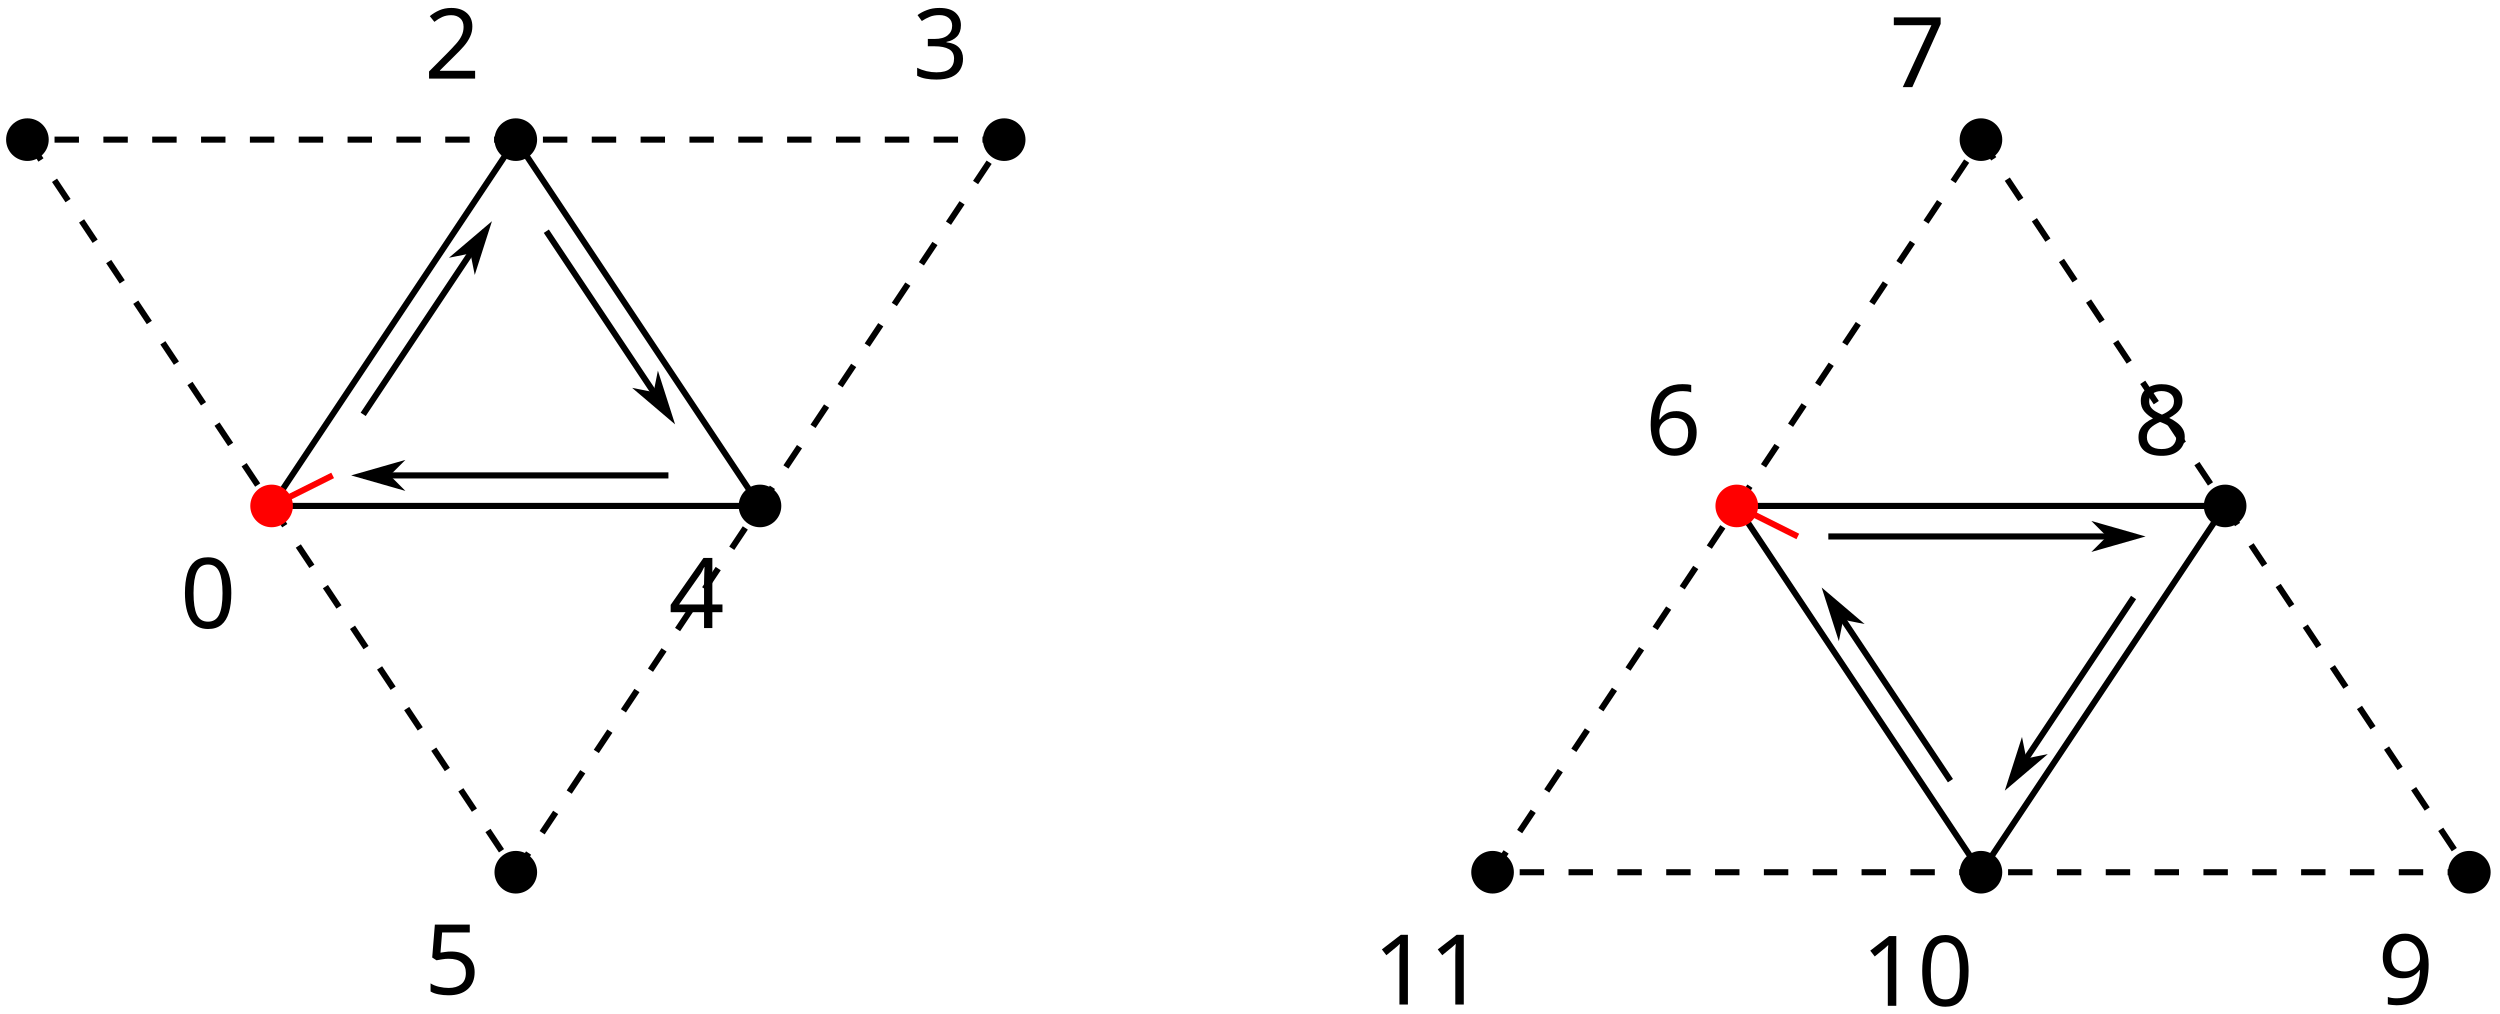
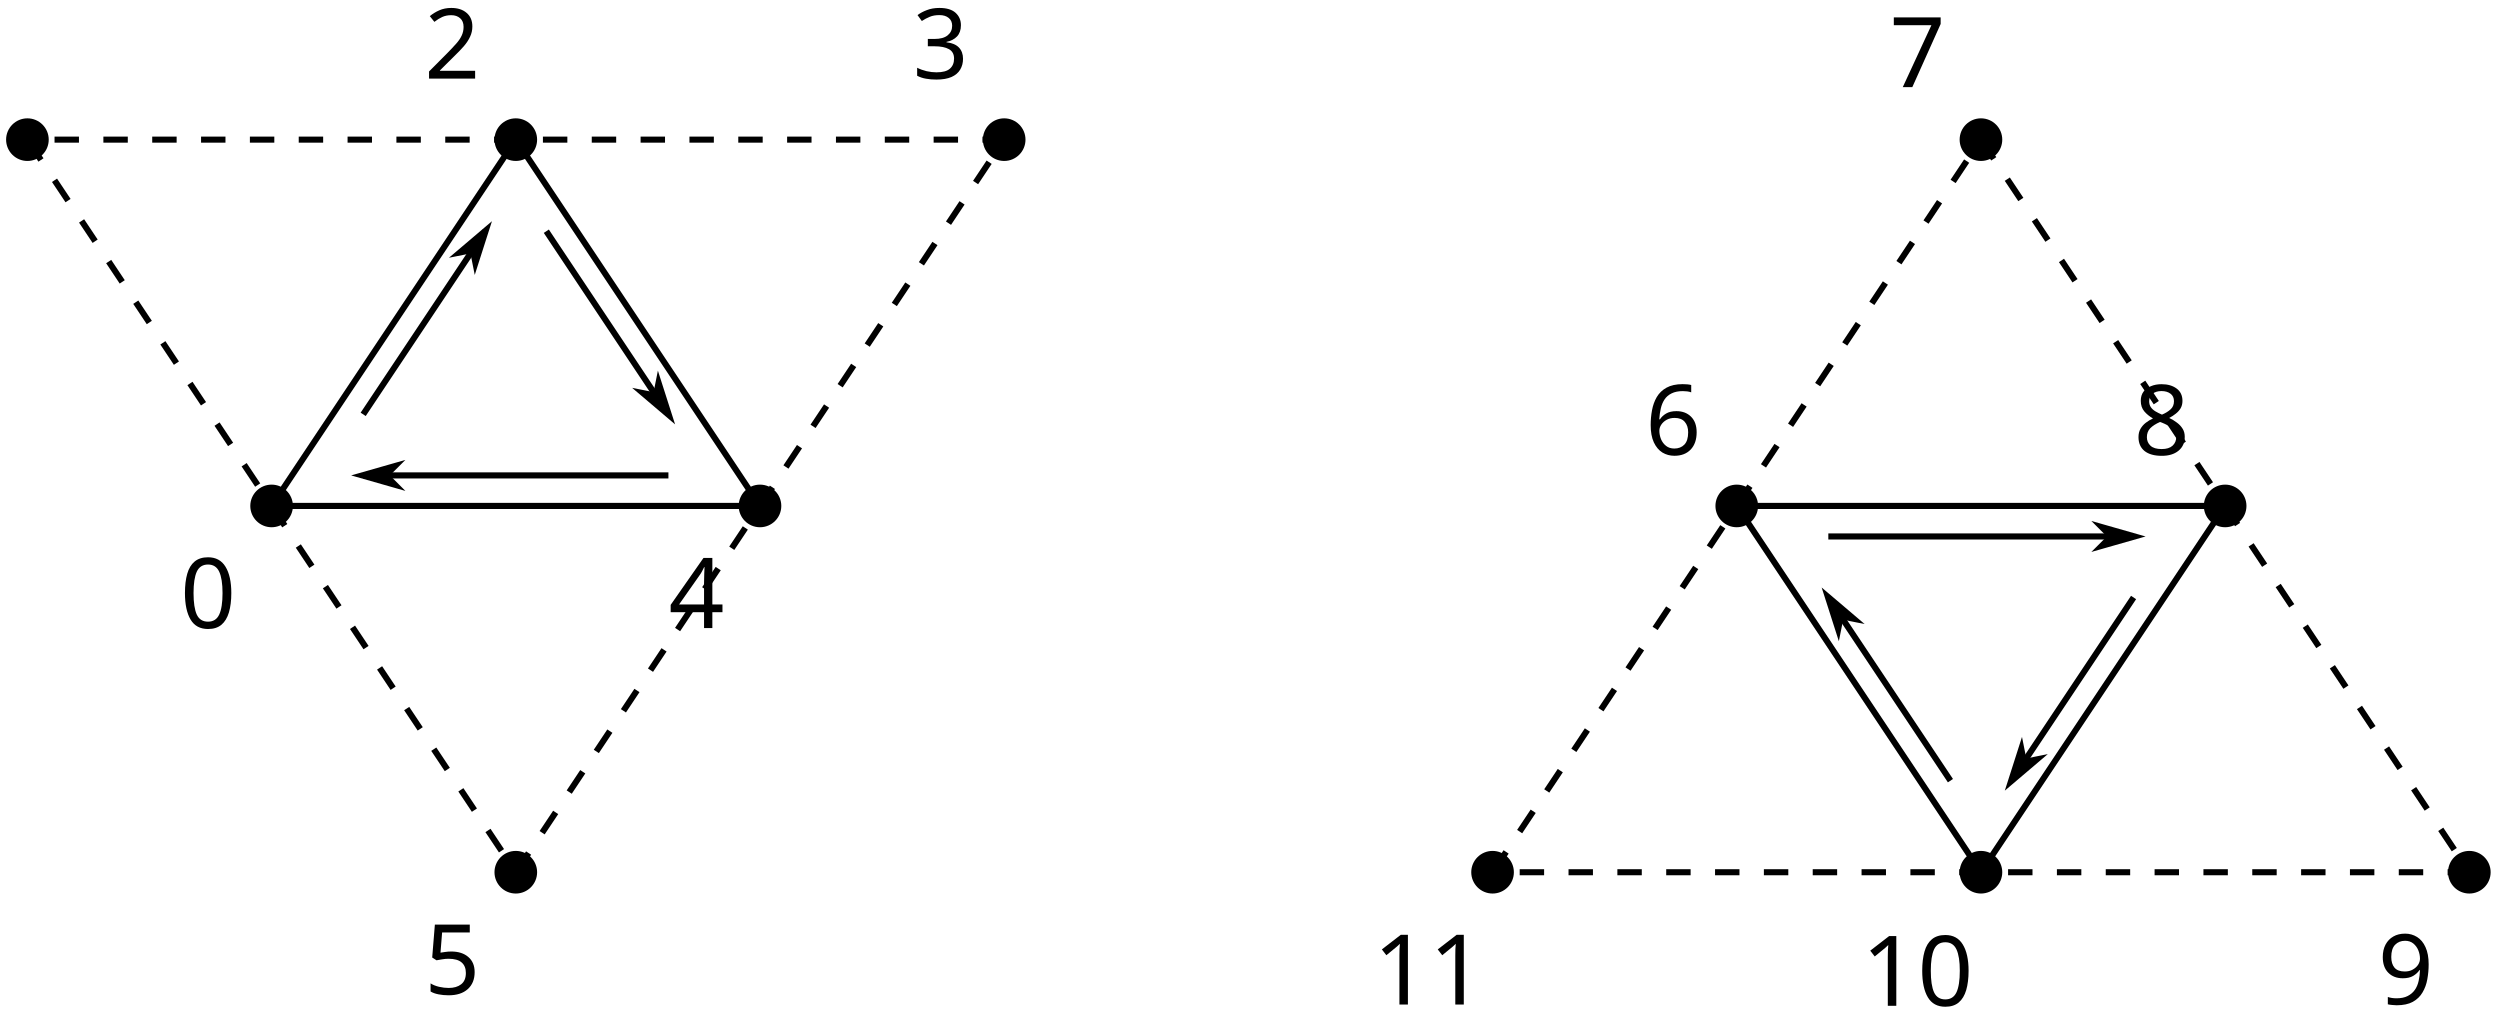
<svg xmlns="http://www.w3.org/2000/svg" width="409.514" height="165.992" viewBox="0 0 409.514 165.992" version="1.1" id="svg8653">
  <defs id="defs8647">
    <marker style="overflow:visible" id="marker3039" refX="0" refY="0" orient="auto">
      <path transform="matrix(-0.4,0,0,-0.4,-4,0)" style="fill:#000000;fill-opacity:1;fill-rule:evenodd;stroke:#000000;stroke-width:1pt;stroke-opacity:1" d="M 0,0 5,-5 -12.5,0 5,5 Z" id="path3037" />
    </marker>
    <marker style="overflow:visible" id="marker2891" refX="0" refY="0" orient="auto">
      <path transform="matrix(-0.4,0,0,-0.4,-4,0)" style="fill:#000000;fill-opacity:1;fill-rule:evenodd;stroke:#000000;stroke-width:1pt;stroke-opacity:1" d="M 0,0 5,-5 -12.5,0 5,5 Z" id="path2889" />
    </marker>
    <marker orient="auto" refY="0" refX="0" id="Arrow1Mend" style="overflow:visible">
      <path id="path890" d="M 0,0 5,-5 -12.5,0 5,5 Z" style="fill:#000000;fill-opacity:1;fill-rule:evenodd;stroke:#000000;stroke-width:1pt;stroke-opacity:1" transform="matrix(-0.4,0,0,-0.4,-4,0)" />
    </marker>
    <marker orient="auto" refY="0" refX="0" id="marker6464-8" style="overflow:visible">
      <path id="path6462-2" d="M 0,0 5,-5 -12.5,0 5,5 Z" style="fill:#000000;fill-opacity:1;fill-rule:evenodd;stroke:#000000;stroke-width:1pt;stroke-opacity:1" transform="matrix(0.4,0,0,0.4,4,0)" />
    </marker>
    <marker style="overflow:visible" id="marker2471-7" refX="0" refY="0" orient="auto">
      <path transform="matrix(0.4,0,0,0.4,4,0)" style="fill:#000000;fill-opacity:1;fill-rule:evenodd;stroke:#000000;stroke-width:1pt;stroke-opacity:1" d="M 0,0 5,-5 -12.5,0 5,5 Z" id="path2469-6" />
    </marker>
    <marker orient="auto" refY="0" refX="0" id="marker6744-8" style="overflow:visible">
      <path id="path6742-9" d="M 0,0 5,-5 -12.5,0 5,5 Z" style="fill:#000000;fill-opacity:1;fill-rule:evenodd;stroke:#000000;stroke-width:1pt;stroke-opacity:1" transform="matrix(0.4,0,0,0.4,4,0)" />
    </marker>
-     <marker orient="auto" refY="0" refX="0" id="marker6744-8-2" style="overflow:visible">
-       <path id="path6742-9-67" d="M 0,0 5,-5 -12.5,0 5,5 Z" style="fill:#fb0000;fill-opacity:1;fill-rule:evenodd;stroke:#fb0000;stroke-width:1pt;stroke-opacity:1" transform="matrix(0.4,0,0,0.4,4,0)" />
-     </marker>
-     <marker orient="auto" refY="0" refX="0" id="marker6464-8-13-5" style="overflow:visible">
-       <path id="path6462-2-3-3" d="M 0,0 5,-5 -12.5,0 5,5 Z" style="fill:#fb0000;fill-opacity:1;fill-rule:evenodd;stroke:#fb0000;stroke-width:1pt;stroke-opacity:1" transform="matrix(0.4,0,0,0.4,4,0)" />
-     </marker>
  </defs>
  <g id="layer1" transform="translate(-8.0435,180.9101)">
+     <flowRoot xml:space="preserve" id="flowRoot4701" style="font-style:normal;font-weight:normal;font-size:40px;line-height:1.25;font-family:sans-serif;letter-spacing:0px;word-spacing:0px;fill:#000000;fill-opacity:1;stroke:none" transform="matrix(0.396875,0,0,0.396875,3.943296,-45.67575)">
+       <flowRegion id="flowRegion4703">
+         <rect id="rect4705" width="240" height="140" x="36.114" y="-8.299" />
+       </flowRegion>
+       <flowPara id="flowPara4707" />
+     </flowRoot>
    <text xml:space="preserve" style="font-style:normal;font-variant:normal;font-weight:normal;font-stretch:normal;font-size:16px;line-height:1.25;font-family:sans-serif;-inkscape-font-specification:'sans-serif, Normal';font-variant-ligatures:normal;font-variant-caps:normal;font-variant-numeric:normal;font-feature-settings:normal;text-align:center;letter-spacing:0px;word-spacing:0px;writing-mode:lr-tb;text-anchor:middle;fill:#000000;fill-opacity:1;stroke:none;stroke-width:1.164" x="52.534" y="-78.035" id="text5070-2-2-9-9">
      <tspan id="tspan5068-0-3-36-9" x="52.534" y="-78.035" style="font-style:normal;font-variant:normal;font-weight:normal;font-stretch:normal;font-size:16px;font-family:sans-serif;-inkscape-font-specification:'sans-serif, Normal';font-variant-ligatures:normal;font-variant-caps:normal;font-variant-numeric:normal;font-feature-settings:normal;text-align:center;writing-mode:lr-tb;text-anchor:middle;fill:#000000;fill-opacity:1;stroke-width:1.164">0</tspan>
    </text>
    <text xml:space="preserve" style="font-style:normal;font-variant:normal;font-weight:normal;font-stretch:normal;font-size:16px;line-height:1.25;font-family:sans-serif;-inkscape-font-specification:'sans-serif, Normal';font-variant-ligatures:normal;font-variant-caps:normal;font-variant-numeric:normal;font-feature-settings:normal;text-align:center;letter-spacing:0px;word-spacing:0px;writing-mode:lr-tb;text-anchor:middle;fill:#000000;fill-opacity:1;stroke:none;stroke-width:1.164" x="132.534" y="-78.035" id="text5070-2-2-9-9-1">
      <tspan id="tspan5068-0-3-36-9-3" x="132.534" y="-78.035" style="font-style:normal;font-variant:normal;font-weight:normal;font-stretch:normal;font-size:16px;font-family:sans-serif;-inkscape-font-specification:'sans-serif, Normal';font-variant-ligatures:normal;font-variant-caps:normal;font-variant-numeric:normal;font-feature-settings:normal;text-align:center;writing-mode:lr-tb;text-anchor:middle;fill:#000000;fill-opacity:1;stroke-width:1.164">4</tspan>
    </text>
    <text xml:space="preserve" style="font-style:normal;font-variant:normal;font-weight:normal;font-stretch:normal;font-size:16px;line-height:1.25;font-family:sans-serif;-inkscape-font-specification:'sans-serif, Normal';font-variant-ligatures:normal;font-variant-caps:normal;font-variant-numeric:normal;font-feature-settings:normal;text-align:center;letter-spacing:0px;word-spacing:0px;writing-mode:lr-tb;text-anchor:middle;fill:#000000;fill-opacity:1;stroke:none;stroke-width:1.164" x="92.534" y="-168.035" id="text5070-2-2-9-9-7">
      <tspan id="tspan5068-0-3-36-9-6" x="92.534" y="-168.035" style="font-style:normal;font-variant:normal;font-weight:normal;font-stretch:normal;font-size:16px;font-family:sans-serif;-inkscape-font-specification:'sans-serif, Normal';font-variant-ligatures:normal;font-variant-caps:normal;font-variant-numeric:normal;font-feature-settings:normal;text-align:center;writing-mode:lr-tb;text-anchor:middle;fill:#000000;fill-opacity:1;stroke-width:1.164">2</tspan>
    </text>
    <text xml:space="preserve" style="font-style:normal;font-variant:normal;font-weight:normal;font-stretch:normal;font-size:16px;line-height:1.25;font-family:sans-serif;-inkscape-font-specification:'sans-serif, Normal';font-variant-ligatures:normal;font-variant-caps:normal;font-variant-numeric:normal;font-feature-settings:normal;text-align:center;letter-spacing:0px;word-spacing:0px;writing-mode:lr-tb;text-anchor:middle;fill:#000000;fill-opacity:1;stroke:none;stroke-width:1.164" x="12.534" y="-168.035" id="text5070-2-2-9-9-6">
      <tspan id="tspan5068-0-3-36-9-4" x="12.534" y="-168.035" style="font-style:normal;font-variant:normal;font-weight:normal;font-stretch:normal;font-size:16px;font-family:sans-serif;-inkscape-font-specification:'sans-serif, Normal';font-variant-ligatures:normal;font-variant-caps:normal;font-variant-numeric:normal;font-feature-settings:normal;text-align:center;writing-mode:lr-tb;text-anchor:middle;fill:#000000;fill-opacity:1;stroke-width:1.164">1</tspan>
    </text>
    <text xml:space="preserve" style="font-style:normal;font-variant:normal;font-weight:normal;font-stretch:normal;font-size:16px;line-height:1.25;font-family:sans-serif;-inkscape-font-specification:'sans-serif, Normal';font-variant-ligatures:normal;font-variant-caps:normal;font-variant-numeric:normal;font-feature-settings:normal;text-align:center;letter-spacing:0px;word-spacing:0px;writing-mode:lr-tb;text-anchor:middle;fill:#000000;fill-opacity:1;stroke:none;stroke-width:1.164" x="92.534" y="-18.035" id="text5070-2-2-9-9-41">
      <tspan id="tspan5068-0-3-36-9-1" x="92.534" y="-18.035" style="font-style:normal;font-variant:normal;font-weight:normal;font-stretch:normal;font-size:16px;font-family:sans-serif;-inkscape-font-specification:'sans-serif, Normal';font-variant-ligatures:normal;font-variant-caps:normal;font-variant-numeric:normal;font-feature-settings:normal;text-align:center;writing-mode:lr-tb;text-anchor:middle;fill:#000000;fill-opacity:1;stroke-width:1.164">5</tspan>
    </text>
    <text xml:space="preserve" style="font-style:normal;font-variant:normal;font-weight:normal;font-stretch:normal;font-size:16px;line-height:1.25;font-family:sans-serif;-inkscape-font-specification:'sans-serif, Normal';font-variant-ligatures:normal;font-variant-caps:normal;font-variant-numeric:normal;font-feature-settings:normal;text-align:center;letter-spacing:0px;word-spacing:0px;writing-mode:lr-tb;text-anchor:middle;fill:#000000;fill-opacity:1;stroke:none;stroke-width:1.164" x="172.534" y="-168.035" id="text5070-2-2-9-9-77">
      <tspan id="tspan5068-0-3-36-9-5" x="172.534" y="-168.035" style="font-style:normal;font-variant:normal;font-weight:normal;font-stretch:normal;font-size:16px;font-family:sans-serif;-inkscape-font-specification:'sans-serif, Normal';font-variant-ligatures:normal;font-variant-caps:normal;font-variant-numeric:normal;font-feature-settings:normal;text-align:center;writing-mode:lr-tb;text-anchor:middle;fill:#000000;fill-opacity:1;stroke-width:1.164">3</tspan>
    </text>
    <circle style="fill:#000000;fill-opacity:1;stroke:none;stroke-width:1;stroke-miterlimit:4;stroke-dasharray:none;stroke-opacity:1" id="path4517-0-8-5-8" cx="12.534" cy="-158.035" r="3.491" />
    <circle style="fill:#000000;fill-opacity:1;stroke:none;stroke-width:1;stroke-miterlimit:4;stroke-dasharray:none;stroke-opacity:1" id="path4517-0-8-5-91" cx="92.534" cy="-158.035" r="3.491" />
    <circle style="fill:#000000;fill-opacity:1;stroke:none;stroke-width:1;stroke-miterlimit:4;stroke-dasharray:none;stroke-opacity:1" id="path4517-0-8-5-2" cx="172.534" cy="-158.035" r="3.491" />
    <circle style="fill:#000000;fill-opacity:1;stroke:none;stroke-width:1;stroke-miterlimit:4;stroke-dasharray:none;stroke-opacity:1" id="path4517-0-8-5-25" cx="132.534" cy="-98.035" r="3.491" />
+     <circle style="fill:#000000;fill-opacity:1;stroke:none;stroke-width:1;stroke-miterlimit:4;stroke-dasharray:none;stroke-opacity:1" id="path4517-0-8-5-5" cx="52.534" cy="-98.035" r="3.491" />
    <circle style="fill:#000000;fill-opacity:1;stroke:none;stroke-width:1;stroke-miterlimit:4;stroke-dasharray:none;stroke-opacity:1" id="path4517-0-8-5-80" cx="92.534" cy="-38.035" r="3.491" />
    <path style="fill:none;stroke:#000000;stroke-width:1;stroke-linecap:butt;stroke-linejoin:miter;stroke-miterlimit:4;stroke-dasharray:4, 4;stroke-dashoffset:0;stroke-opacity:1" d="m 12.534,-158.035 80,120 80,-120 z" id="path1690" />
    <path style="fill:none;stroke:#000000;stroke-width:1px;stroke-linecap:butt;stroke-linejoin:miter;stroke-opacity:1" d="m 52.534,-98.035 40,-60 40,60 z" id="path1700" />
    <text xml:space="preserve" style="font-style:normal;font-variant:normal;font-weight:normal;font-stretch:normal;font-size:16px;line-height:1.25;font-family:sans-serif;-inkscape-font-specification:'sans-serif, Normal';font-variant-ligatures:normal;font-variant-caps:normal;font-variant-numeric:normal;font-feature-settings:normal;text-align:center;letter-spacing:0px;word-spacing:0px;writing-mode:lr-tb;text-anchor:middle;fill:#000000;fill-opacity:1;stroke:none;stroke-width:1.164" x="292.534" y="-106.41" id="text5070-2-2-9-9-54">
      <tspan id="tspan5068-0-3-36-9-0" x="292.534" y="-106.41" style="font-style:normal;font-variant:normal;font-weight:normal;font-stretch:normal;font-size:16px;font-family:sans-serif;-inkscape-font-specification:'sans-serif, Normal';font-variant-ligatures:normal;font-variant-caps:normal;font-variant-numeric:normal;font-feature-settings:normal;text-align:center;writing-mode:lr-tb;text-anchor:middle;fill:#000000;fill-opacity:1;stroke-width:1.164">6</tspan>
    </text>
    <text xml:space="preserve" style="font-style:normal;font-variant:normal;font-weight:normal;font-stretch:normal;font-size:16px;line-height:1.25;font-family:sans-serif;-inkscape-font-specification:'sans-serif, Normal';font-variant-ligatures:normal;font-variant-caps:normal;font-variant-numeric:normal;font-feature-settings:normal;text-align:center;letter-spacing:0px;word-spacing:0px;writing-mode:lr-tb;text-anchor:middle;fill:#000000;fill-opacity:1;stroke:none;stroke-width:1.164" x="372.534" y="-106.402" id="text5070-2-2-9-9-1-5">
      <tspan id="tspan5068-0-3-36-9-3-0" x="372.534" y="-106.402" style="font-style:normal;font-variant:normal;font-weight:normal;font-stretch:normal;font-size:16px;font-family:sans-serif;-inkscape-font-specification:'sans-serif, Normal';font-variant-ligatures:normal;font-variant-caps:normal;font-variant-numeric:normal;font-feature-settings:normal;text-align:center;writing-mode:lr-tb;text-anchor:middle;fill:#000000;fill-opacity:1;stroke-width:1.164">8</tspan>
    </text>
    <text xml:space="preserve" style="font-style:normal;font-variant:normal;font-weight:normal;font-stretch:normal;font-size:16px;line-height:1.25;font-family:sans-serif;-inkscape-font-specification:'sans-serif, Normal';font-variant-ligatures:normal;font-variant-caps:normal;font-variant-numeric:normal;font-feature-settings:normal;text-align:center;letter-spacing:0px;word-spacing:0px;writing-mode:lr-tb;text-anchor:middle;fill:#000000;fill-opacity:1;stroke:none;stroke-width:1.164" x="332.534" y="-16.16" id="text5070-2-2-9-9-7-9">
      <tspan id="tspan5068-0-3-36-9-6-2" x="332.534" y="-16.16" style="font-style:normal;font-variant:normal;font-weight:normal;font-stretch:normal;font-size:16px;font-family:sans-serif;-inkscape-font-specification:'sans-serif, Normal';font-variant-ligatures:normal;font-variant-caps:normal;font-variant-numeric:normal;font-feature-settings:normal;text-align:center;writing-mode:lr-tb;text-anchor:middle;fill:#000000;fill-opacity:1;stroke-width:1.164">10</tspan>
    </text>
    <text xml:space="preserve" style="font-style:normal;font-variant:normal;font-weight:normal;font-stretch:normal;font-size:16px;line-height:1.25;font-family:sans-serif;-inkscape-font-specification:'sans-serif, Normal';font-variant-ligatures:normal;font-variant-caps:normal;font-variant-numeric:normal;font-feature-settings:normal;text-align:center;letter-spacing:0px;word-spacing:0px;writing-mode:lr-tb;text-anchor:middle;fill:#000000;fill-opacity:1;stroke:none;stroke-width:1.164" x="252.534" y="-16.363" id="text5070-2-2-9-9-6-9">
      <tspan id="tspan5068-0-3-36-9-4-1" x="252.534" y="-16.363" style="font-style:normal;font-variant:normal;font-weight:normal;font-stretch:normal;font-size:16px;font-family:sans-serif;-inkscape-font-specification:'sans-serif, Normal';font-variant-ligatures:normal;font-variant-caps:normal;font-variant-numeric:normal;font-feature-settings:normal;text-align:center;writing-mode:lr-tb;text-anchor:middle;fill:#000000;fill-opacity:1;stroke-width:1.164">11</tspan>
    </text>
    <text xml:space="preserve" style="font-style:normal;font-variant:normal;font-weight:normal;font-stretch:normal;font-size:16px;line-height:1.25;font-family:sans-serif;-inkscape-font-specification:'sans-serif, Normal';font-variant-ligatures:normal;font-variant-caps:normal;font-variant-numeric:normal;font-feature-settings:normal;text-align:center;letter-spacing:0px;word-spacing:0px;writing-mode:lr-tb;text-anchor:middle;fill:#000000;fill-opacity:1;stroke:none;stroke-width:1.164" x="332.534" y="-166.644" id="text5070-2-2-9-9-41-9">
      <tspan id="tspan5068-0-3-36-9-1-7" x="332.534" y="-166.644" style="font-style:normal;font-variant:normal;font-weight:normal;font-stretch:normal;font-size:16px;font-family:sans-serif;-inkscape-font-specification:'sans-serif, Normal';font-variant-ligatures:normal;font-variant-caps:normal;font-variant-numeric:normal;font-feature-settings:normal;text-align:center;writing-mode:lr-tb;text-anchor:middle;fill:#000000;fill-opacity:1;stroke-width:1.164">7</tspan>
    </text>
    <text xml:space="preserve" style="font-style:normal;font-variant:normal;font-weight:normal;font-stretch:normal;font-size:16px;line-height:1.25;font-family:sans-serif;-inkscape-font-specification:'sans-serif, Normal';font-variant-ligatures:normal;font-variant-caps:normal;font-variant-numeric:normal;font-feature-settings:normal;text-align:center;letter-spacing:0px;word-spacing:0px;writing-mode:lr-tb;text-anchor:middle;fill:#000000;fill-opacity:1;stroke:none;stroke-width:1.164" x="412.534" y="-16.402" id="text5070-2-2-9-9-77-2">
      <tspan id="tspan5068-0-3-36-9-5-8" x="412.534" y="-16.402" style="font-style:normal;font-variant:normal;font-weight:normal;font-stretch:normal;font-size:16px;font-family:sans-serif;-inkscape-font-specification:'sans-serif, Normal';font-variant-ligatures:normal;font-variant-caps:normal;font-variant-numeric:normal;font-feature-settings:normal;text-align:center;writing-mode:lr-tb;text-anchor:middle;fill:#000000;fill-opacity:1;stroke-width:1.164">9</tspan>
    </text>
    <circle style="fill:#000000;fill-opacity:1;stroke:none;stroke-width:1;stroke-miterlimit:4;stroke-dasharray:none;stroke-opacity:1" id="path4517-0-8-5-8-7" cx="252.534" cy="38.035" r="3.491" transform="scale(1,-1)" />
    <circle style="fill:#000000;fill-opacity:1;stroke:none;stroke-width:1;stroke-miterlimit:4;stroke-dasharray:none;stroke-opacity:1" id="path4517-0-8-5-91-3" cx="332.534" cy="38.035" r="3.491" transform="scale(1,-1)" />
    <circle style="fill:#000000;fill-opacity:1;stroke:none;stroke-width:1;stroke-miterlimit:4;stroke-dasharray:none;stroke-opacity:1" id="path4517-0-8-5-2-2" cx="412.534" cy="38.035" r="3.491" transform="scale(1,-1)" />
    <circle style="fill:#000000;fill-opacity:1;stroke:none;stroke-width:1;stroke-miterlimit:4;stroke-dasharray:none;stroke-opacity:1" id="path4517-0-8-5-25-6" cx="372.534" cy="98.035" r="3.491" transform="scale(1,-1)" />
+     <circle style="fill:#000000;fill-opacity:1;stroke:none;stroke-width:1;stroke-miterlimit:4;stroke-dasharray:none;stroke-opacity:1" id="path4517-0-8-5-5-9" cx="292.534" cy="98.035" r="3.491" transform="scale(1,-1)" />
    <circle style="fill:#000000;fill-opacity:1;stroke:none;stroke-width:1;stroke-miterlimit:4;stroke-dasharray:none;stroke-opacity:1" id="path4517-0-8-5-80-2" cx="332.534" cy="158.035" r="3.491" transform="scale(1,-1)" />
    <path style="fill:none;stroke:#000000;stroke-width:1;stroke-linecap:butt;stroke-linejoin:miter;stroke-miterlimit:4;stroke-dasharray:4, 4;stroke-dashoffset:0;stroke-opacity:1" d="m 252.534,-38.035 80,-120 80,120 z" id="path1690-4" />
    <path style="fill:none;stroke:#000000;stroke-width:1px;stroke-linecap:butt;stroke-linejoin:miter;stroke-opacity:1" d="m 292.534,-98.035 40,60 40,-60 z" id="path1700-3" />
    <g id="g4389" transform="translate(2.0000015e-7,-2.5e-6)">
      <path id="path1868" d="m 67.534,-113.035 20,-30" style="fill:none;stroke:#000000;stroke-width:1px;stroke-linecap:butt;stroke-linejoin:miter;stroke-opacity:1;marker-end:url(#marker3039)" />
      <path id="path1870" d="m 97.534,-143.035 20,30" style="fill:none;stroke:#000000;stroke-width:1px;stroke-linecap:butt;stroke-linejoin:miter;stroke-opacity:1;marker-end:url(#marker2891)" />
      <path id="path1872" d="M 117.534,-103.035 H 67.534" style="fill:none;stroke:#000000;stroke-width:1px;stroke-linecap:butt;stroke-linejoin:miter;stroke-opacity:1;marker-end:url(#Arrow1Mend)" />
    </g>
    <g transform="translate(30,50)" id="g7055-4">
      <path id="path1868-08-3-3" d="m 277.534,-133.035 20,30" style="fill:none;stroke:#000000;stroke-width:1px;stroke-linecap:butt;stroke-linejoin:miter;stroke-opacity:1;marker-start:url(#marker6464-8)" />
      <path id="path1870-9-9-3" d="m 307.534,-103.035 20,-30" style="fill:none;stroke:#000000;stroke-width:1px;stroke-linecap:butt;stroke-linejoin:miter;stroke-opacity:1;marker-start:url(#marker2471-7)" />
      <path id="path1872-2-3-1" d="m 327.534,-143.035 h -50" style="fill:none;stroke:#000000;stroke-width:1px;stroke-linecap:butt;stroke-linejoin:miter;stroke-opacity:1;marker-start:url(#marker6744-8)" />
    </g>
-     <circle style="fill:#ff0000;fill-opacity:1;stroke:none;stroke-width:1;stroke-miterlimit:4;stroke-dasharray:none;stroke-opacity:1" id="path4517-0-8-5-91-0-3" cx="292.534" cy="-98.035" r="3.491" />
-     <circle style="fill:#ff0000;fill-opacity:1;stroke:none;stroke-width:1;stroke-miterlimit:4;stroke-dasharray:none;stroke-opacity:1" id="path4517-0-8-5-91-0-97" cx="52.534" cy="-98.035" r="3.491" />
-     <path style="fill:none;stroke:#ff0000;stroke-width:1px;stroke-linecap:butt;stroke-linejoin:miter;stroke-opacity:1" d="m 52.534,-98.035 c 3.335,-1.667 6.668,-3.334 10,-5" id="path20371" />
-     <path style="fill:none;stroke:#ff0000;stroke-width:1px;stroke-linecap:butt;stroke-linejoin:miter;stroke-opacity:1" d="m 292.534,-98.035 c 3.334,1.667 6.667,3.334 10,5" id="path20423" />
  </g>
</svg>
